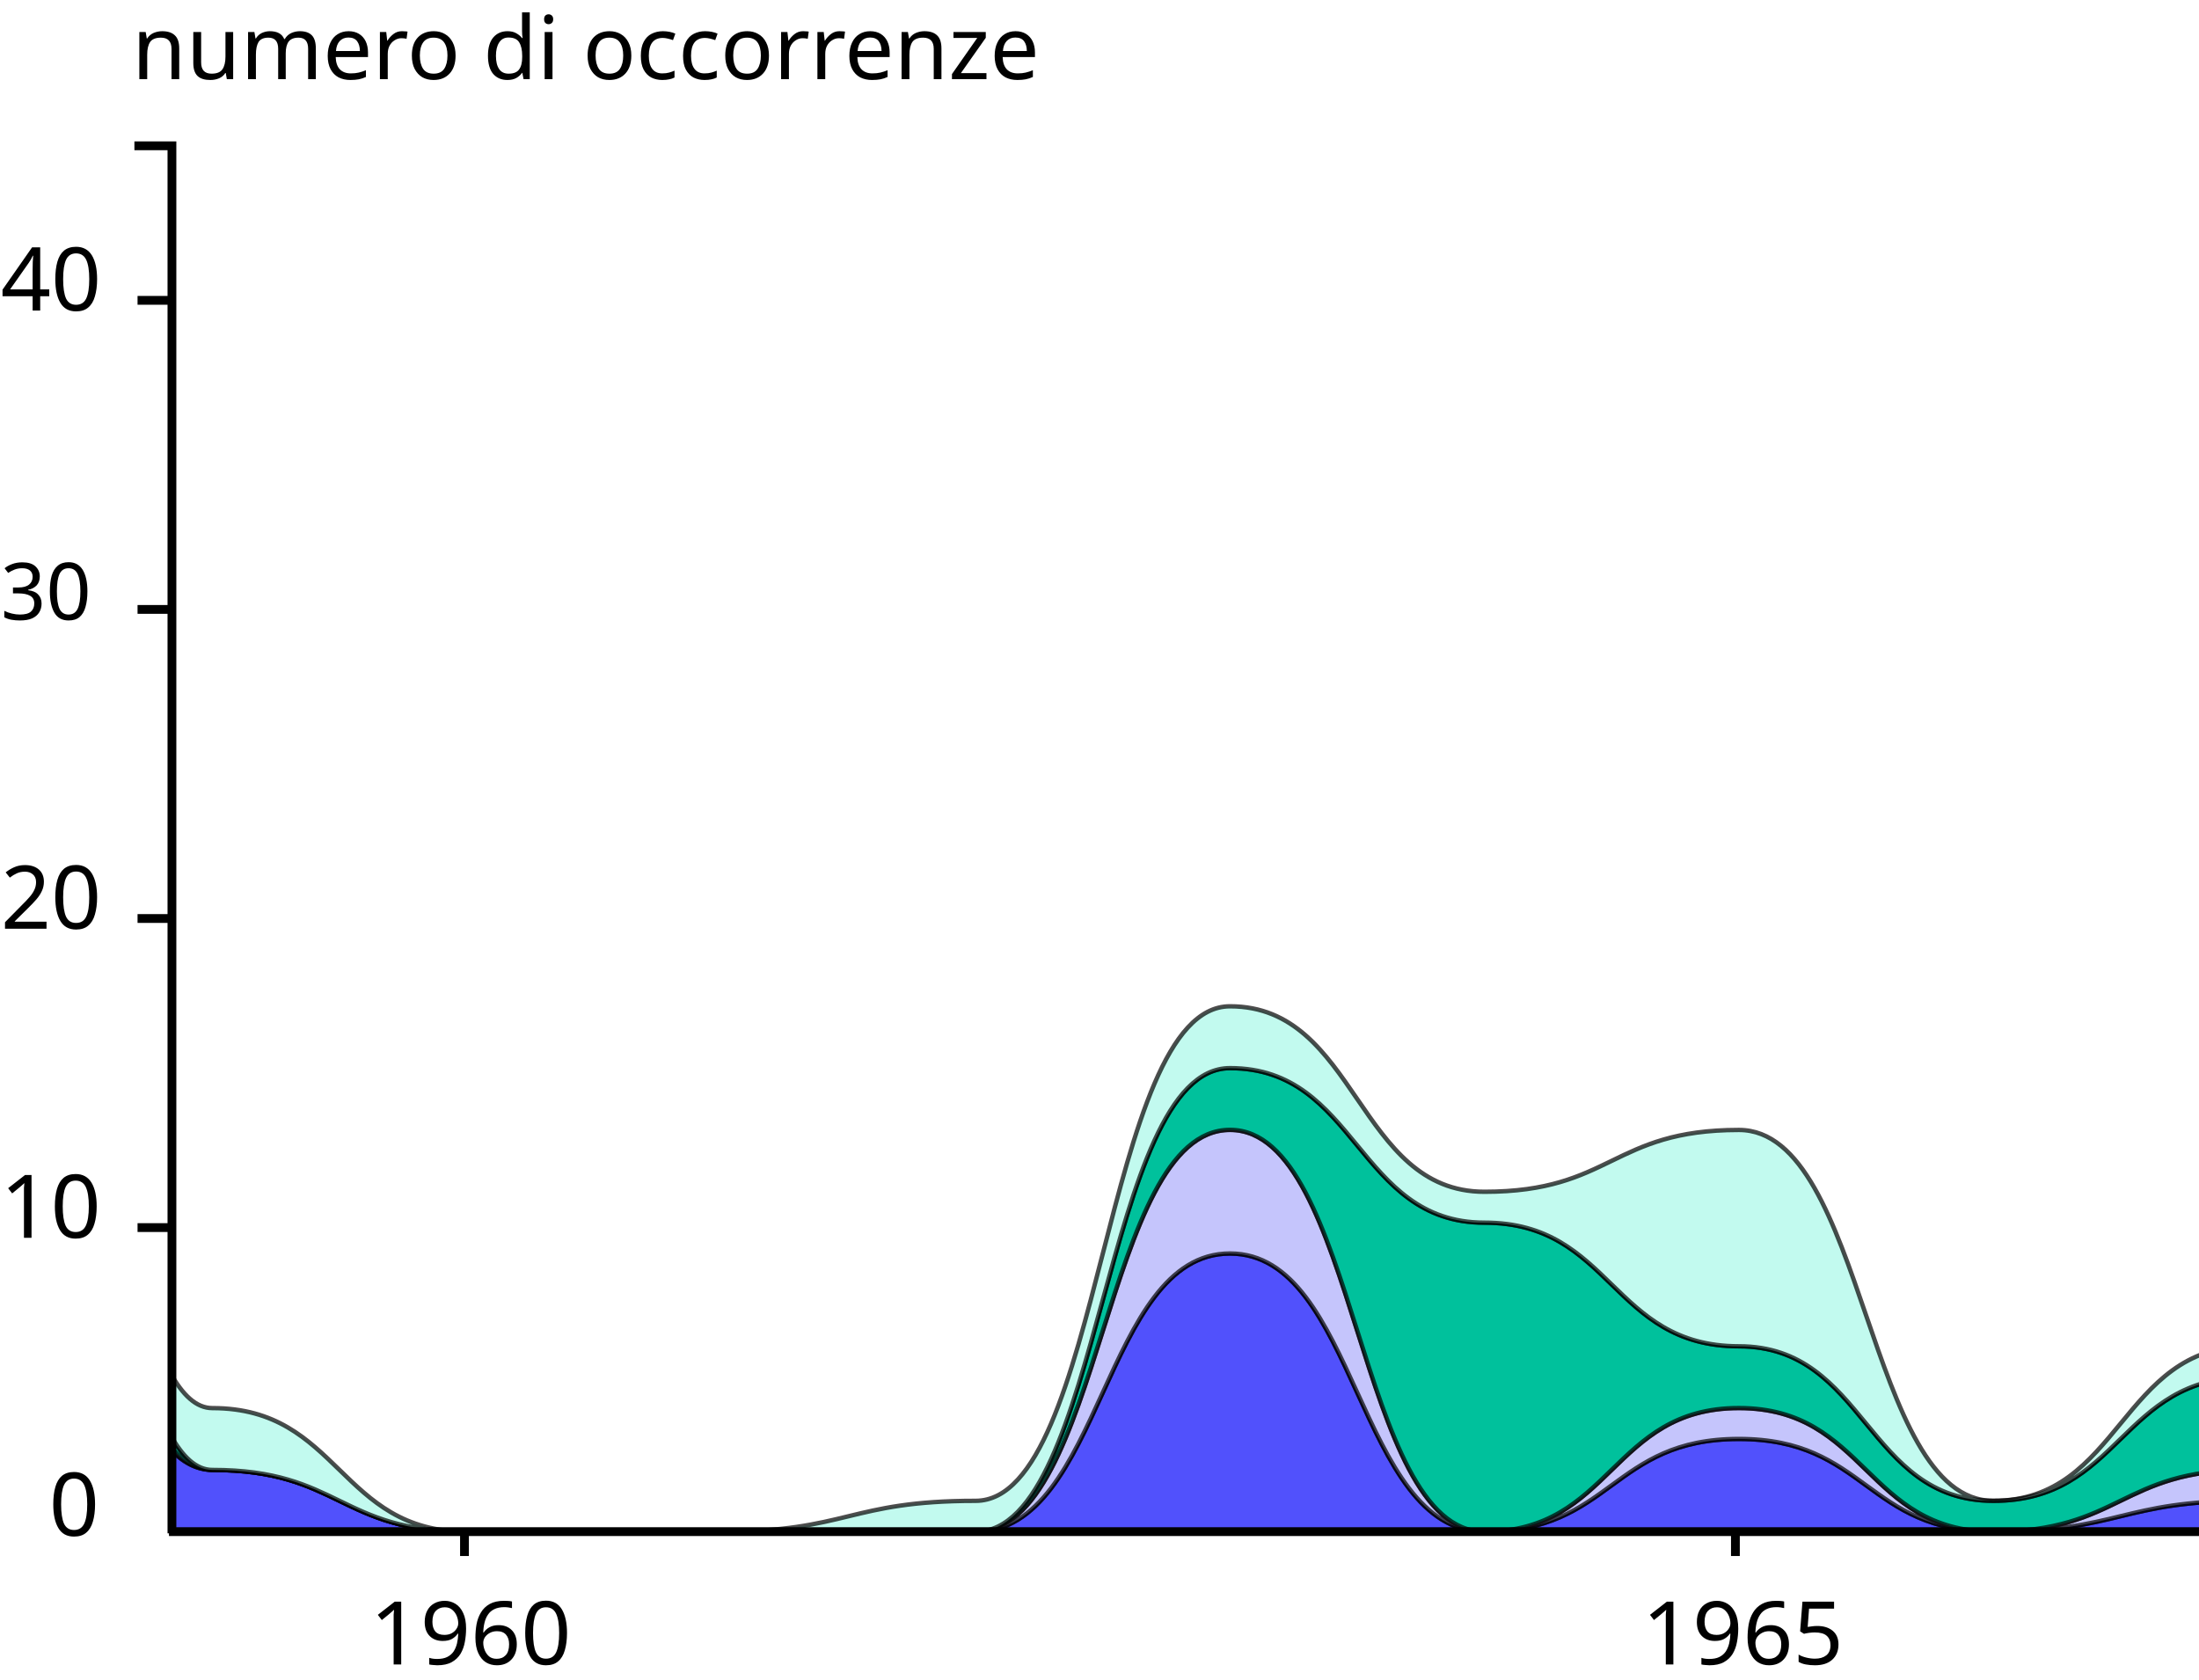
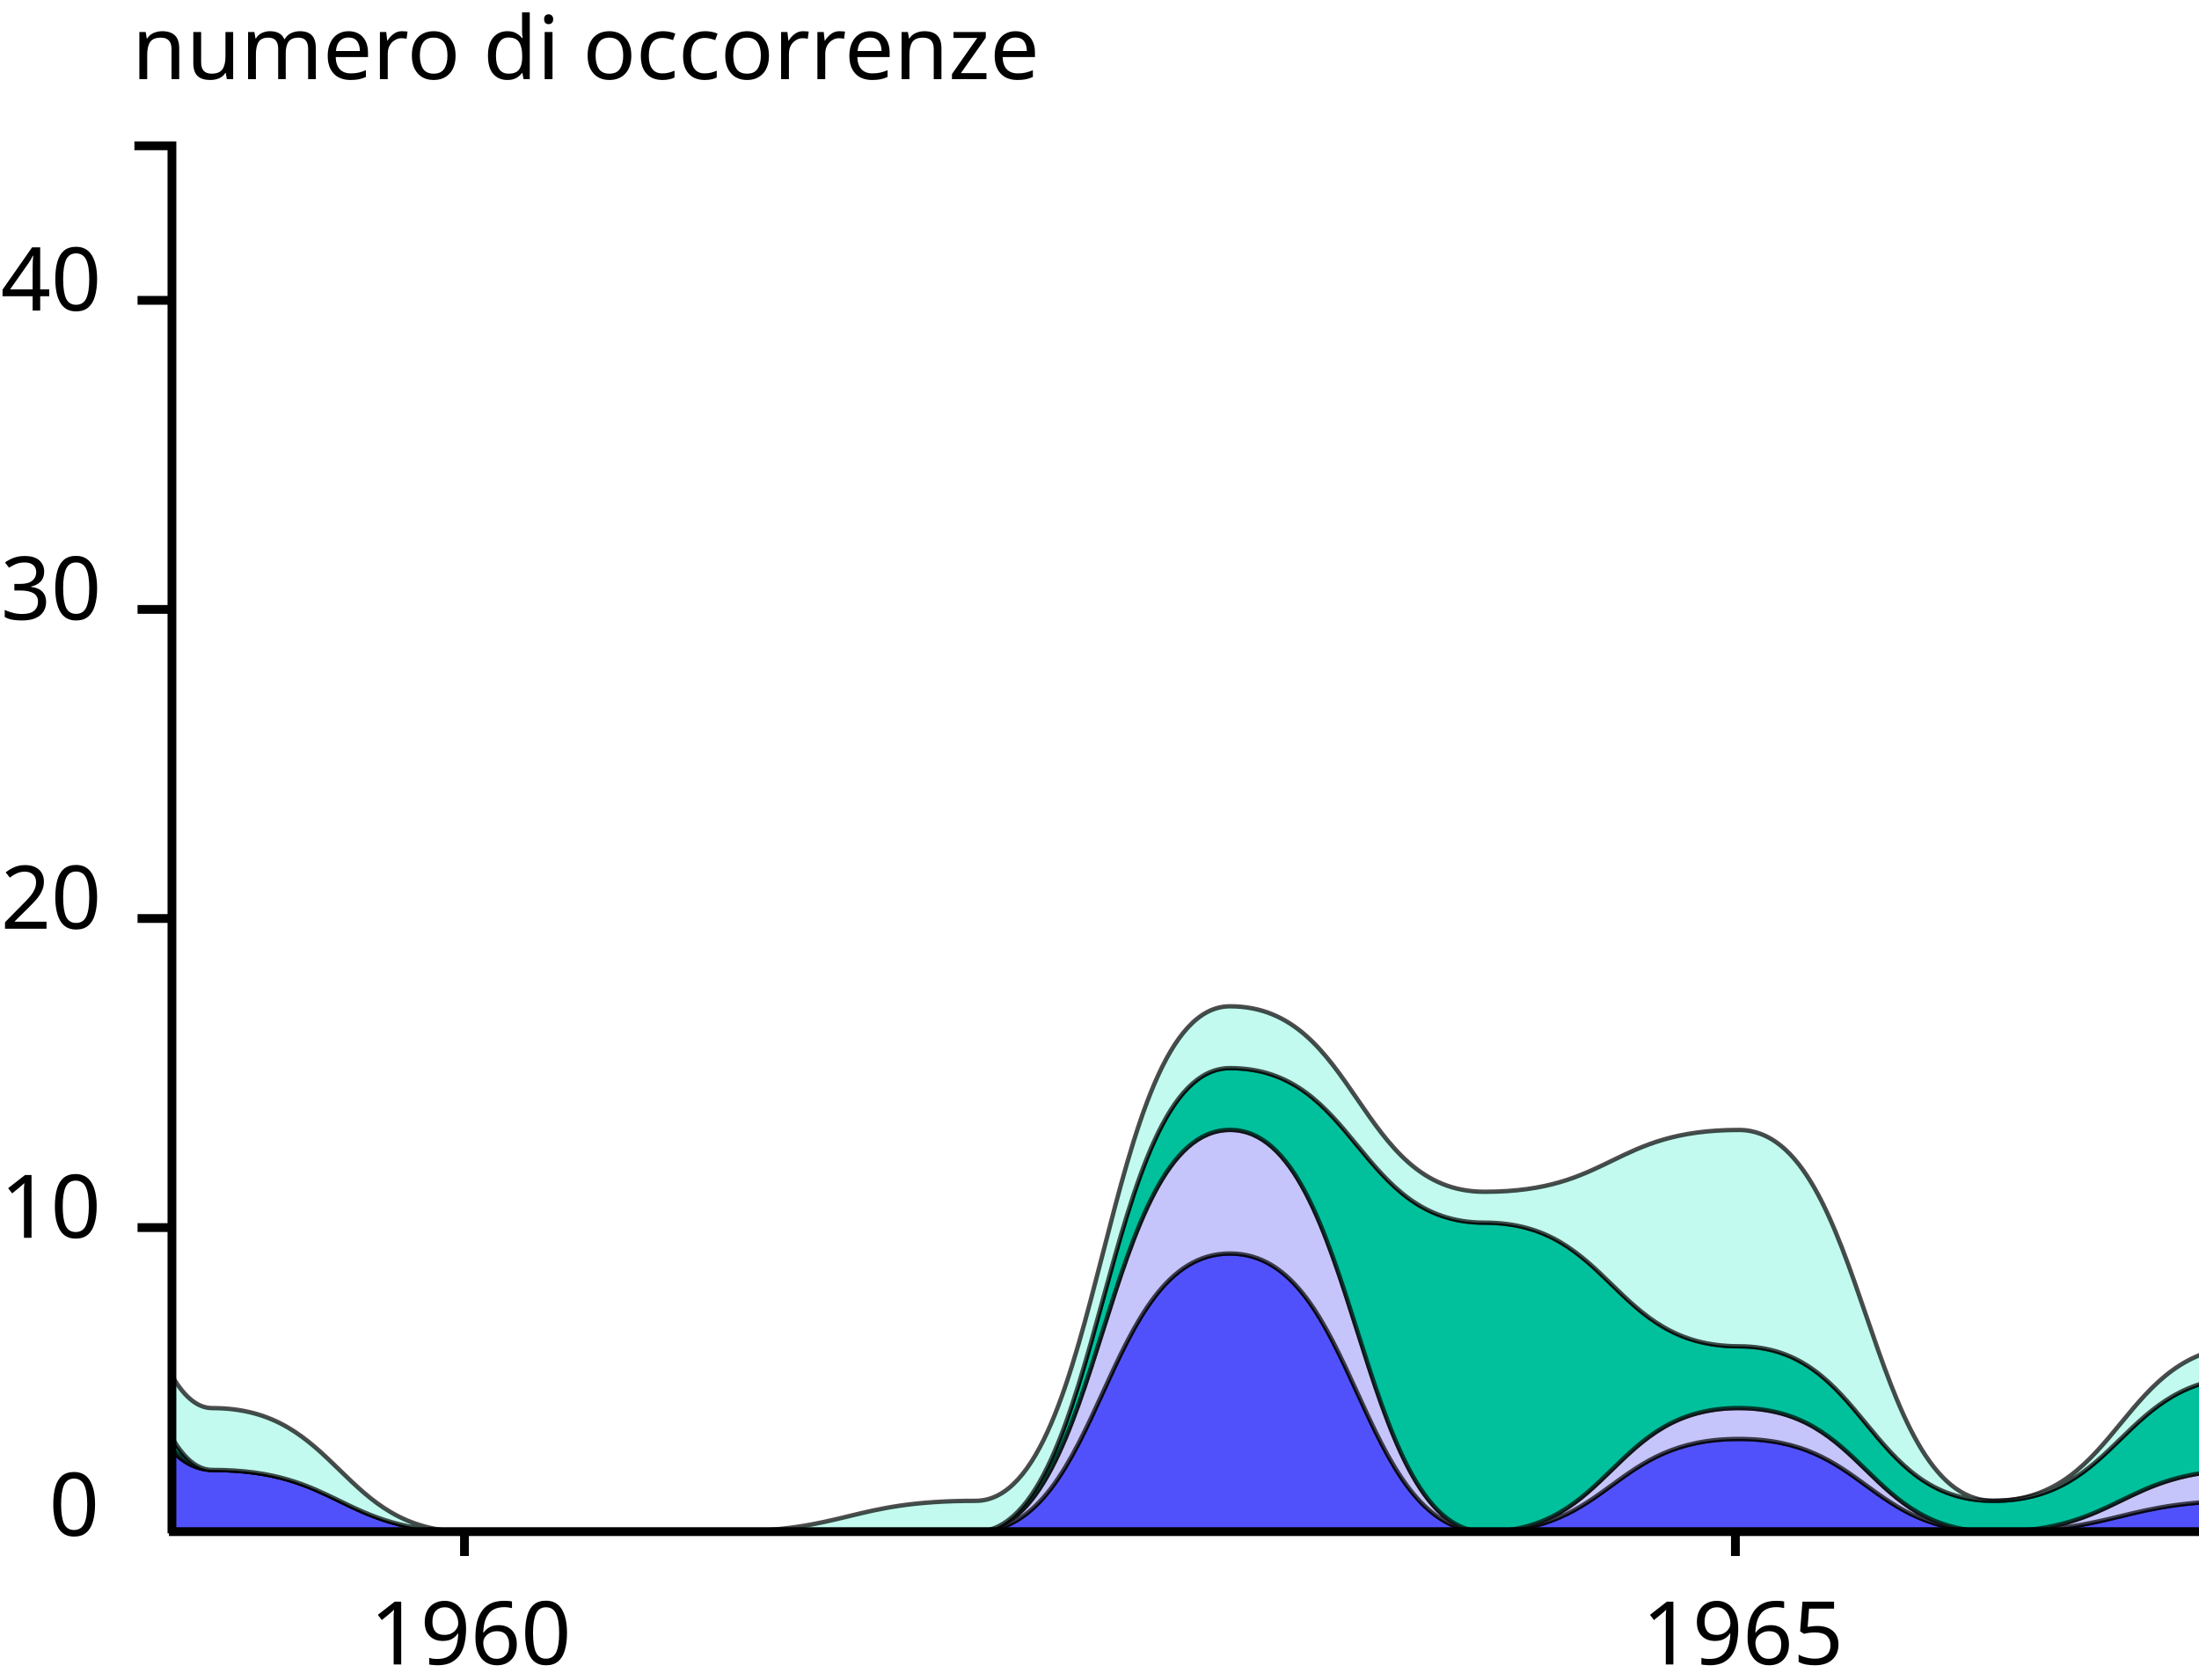
<svg xmlns="http://www.w3.org/2000/svg" width="250" height="191" viewBox="0 0 250 191">
  <defs>
    <clipPath id="clip-path">
      <rect width="231.244" height="159.697" fill="none" />
    </clipPath>
    <clipPath id="clip-path-2">
      <rect id="Rectangle_19223" data-name="Rectangle 19223" width="236.244" height="159.697" fill="none" />
    </clipPath>
    <clipPath id="clip-zoom-01">
      <rect width="250" height="191" />
    </clipPath>
  </defs>
  <g id="zoom-01" clip-path="url(#clip-zoom-01)">
    <g id="Group_24061" data-name="Group 24061" transform="translate(-2 -5)">
      <g id="Group_24062" data-name="Group 24062" transform="translate(0.675 19.357)" style="isolation: isolate">
        <g id="Group_23" data-name="Group 23" transform="translate(-0.638)">
          <g id="date" transform="translate(44.029 164.875)">
            <text id="_1980" data-name="1980" transform="translate(578.546 9)" font-size="9" font-family="HKGrotesk-Regular, HK Grotesk">
              <tspan x="0" y="0">1980</tspan>
            </text>
            <text id="_1984" data-name="1984" transform="translate(691.208 9)" font-size="9" font-family="HKGrotesk-Regular, HK Grotesk">
              <tspan x="0" y="0">1984</tspan>
            </text>
          </g>
          <g id="Scroll_Group_1" data-name="Scroll Group 1" transform="translate(21.636)" clip-path="url(#clip-path)" style="isolation: isolate">
            <g id="Scroll_Group_2" data-name="Scroll Group 2" clip-path="url(#clip-path-2)" style="isolation: isolate">
              <g id="Group_20" data-name="Group 20" transform="translate(-458.354 5.17)">
                <path id="Path_10" data-name="Path 10" d="M40,197.251c43.389,0,43.389-10.542,57.852-10.542h28.926c14.463,0,14.463-42.168,28.926-42.168s14.463,49.2,28.926,49.2,14.463,3.514,28.926,3.514,14.463-7.028,28.926-7.028,14.463,7.028,28.926,7.028,14.463-14.056,28.926-14.056,14.463,10.542,28.926,10.542,14.463-17.569,28.926-17.569,14.463,21.086,28.926,21.086,14.463-3.514,28.926-3.514,14.463,3.514,28.926,3.514S459.425,134,473.889,134s14.463,56.223,28.926,56.223,14.463,7.028,28.926,7.028h57.852c14.463,0,14.463-31.626,28.926-31.626s14.463,31.626,28.926,31.626,14.463-10.542,28.926-10.542,14.463,10.542,28.926,10.542,14.463-3.514,28.926-3.514,14.463,3.514,28.926,3.514H821c14.463,0,14.463-10.542,28.926-10.542s14.463-17.569,28.926-17.569,14.463,28.112,28.926,28.112h57.852c14.463,0,14.463-7.028,28.926-7.028s14.463-3.514,28.926-3.514,14.463,10.542,28.926,10.542,14.463-24.6,28.926-24.6,14.463,24.6,28.926,24.6h57.852c14.463,0,14.463-3.514,28.926-3.514s14.463,3.514,28.926,3.514Z" transform="translate(-40 -42.639)" fill="#5151fc" stroke="rgba(0,0,0,0.7)" stroke-width="0.5" />
                <path id="Path_11" data-name="Path 11" d="M40,198.057c43.389,0,43.389-10.542,57.852-10.542h28.926c14.463,0,14.463-45.681,28.926-45.681s14.463,49.2,28.926,49.2,14.463,7.028,28.926,7.028,14.463-7.028,28.926-7.028,14.463,7.028,28.926,7.028S285.871,184,300.335,184s14.463,7.028,28.926,7.028,14.463-14.056,28.926-14.056,14.463,21.086,28.926,21.086,14.463-3.514,28.926-3.514,14.463,3.514,28.926,3.514,14.463-70.279,28.926-70.279,14.463,63.251,28.926,63.251,14.463,7.028,28.926,7.028H589.6c14.463,0,14.463-45.681,28.926-45.681s14.463,45.681,28.926,45.681S661.907,184,676.372,184s14.463,14.056,28.926,14.056,14.463-7.028,28.926-7.028,14.463,7.028,28.926,7.028H821c14.463,0,14.463-10.542,28.926-10.542S864.388,159.4,878.851,159.4s14.463,38.654,28.926,38.654H936.7c14.463,0,14.463-3.514,28.926-3.514s14.463-7.028,28.926-7.028h28.926c14.463,0,14.463,10.542,28.926,10.542s14.463-42.168,28.926-42.168,14.463,42.168,28.926,42.168h28.926c14.463,0,14.463-3.514,28.926-3.514h57.852v3.514c-43.389-3.514-43.389,0-57.852,0h-57.852c-14.463,0-14.463-24.6-28.926-24.6s-14.463,24.6-28.926,24.6-14.464-10.542-28.926-10.542-14.463,3.514-28.926,3.514-14.463,7.028-28.926,7.028H907.777c-14.463,0-14.463-28.112-28.926-28.112s-14.463,17.569-28.926,17.569S835.462,198.055,821,198.055H763.148c-14.463,0-14.463-3.514-28.926-3.514s-14.463,3.514-28.926,3.514-14.463-10.542-28.926-10.542-14.463,10.542-28.926,10.542-14.463-31.626-28.926-31.626-14.463,31.626-28.926,31.626H531.74c-14.463,0-14.463-7.028-28.926-7.028S488.352,134.8,473.888,134.8s-14.463,63.251-28.926,63.251-14.463-3.514-28.926-3.514-14.463,3.514-28.926,3.514-14.463-21.086-28.926-21.086-14.463,17.569-28.926,17.569S314.8,184,300.333,184s-14.463,14.056-28.926,14.056-14.463-7.028-28.926-7.028-14.463,7.028-28.926,7.028-14.463-3.514-28.926-3.514-14.463-49.2-28.926-49.2-14.463,42.168-28.926,42.168H97.852c-14.463,0-14.463,10.542-28.926,10.542Z" transform="translate(-40 -43.445)" fill="#c5c5fc" stroke="rgba(0,0,0,0.7)" stroke-width="0.5" />
                <path id="Path_12" data-name="Path 12" d="M40,202.085c43.389,0,43.389-10.542,57.852-10.542s14.463-7.028,28.926-7.028,14.463-59.737,28.926-59.737,14.463,70.279,28.926,70.279,14.463,3.514,28.926,3.514,14.463-3.514,28.926-3.514,14.463,7.028,28.926,7.028,14.463-28.112,28.926-28.112S314.8,181,329.261,181s14.463-3.514,28.926-3.514,14.463,24.6,28.926,24.6,14.463-3.514,28.926-3.514,14.463-3.514,28.926-3.514,14.463-94.877,28.926-94.877,14.463,94.877,28.926,94.877,14.463,7.028,28.926,7.028H589.6c14.463,0,14.463-52.709,28.926-52.709s14.463,17.569,28.926,17.569S661.91,181,676.373,181s14.463,17.569,28.926,17.569,14.463-14.056,28.926-14.056,14.463,14.056,28.926,14.056,14.463,3.514,28.926,3.514H821c14.463,0,14.463-10.542,28.926-10.542s14.463-42.168,28.926-42.168,14.463,45.681,28.926,45.681,14.463,7.028,28.926,7.028,14.463-7.028,28.926-7.028,14.463-3.514,28.926-3.514,14.463-3.514,28.926-3.514,14.463,14.056,28.926,14.056,14.463-105.418,28.926-105.418,14.463,94.877,28.926,94.877,14.463,10.542,28.926,10.542,14.463-3.514,28.926-3.514,14.463-10.542,28.926-10.542,14.463,10.542,28.926,10.542h-57.852c-14.464,0-14.464,3.514-28.926,3.514h-28.926c-14.463,0-14.463-42.168-28.926-42.168s-14.463,42.168-28.926,42.168-14.464-10.542-28.926-10.542H994.555c-14.463,0-14.463,7.028-28.926,7.028s-14.463,3.514-28.926,3.514H907.777c-14.463,0-14.463-38.654-28.926-38.654s-14.463,28.112-28.926,28.112S835.462,202.085,821,202.085H763.148c-14.463,0-14.463-7.028-28.926-7.028s-14.463,7.028-28.926,7.028-14.463-14.056-28.926-14.056-14.463,14.056-28.926,14.056S632.981,156.4,618.518,156.4s-14.463,45.681-28.926,45.681H531.74c-14.463,0-14.463-7.028-28.926-7.028s-14.463-63.248-28.925-63.248-14.463,70.279-28.926,70.279-14.463-3.514-28.926-3.514-14.463,3.514-28.926,3.514S372.648,181,358.185,181s-14.463,14.056-28.926,14.056-14.463-7.028-28.926-7.028-14.463,14.056-28.926,14.056-14.463-7.028-28.926-7.028-14.463,7.028-28.926,7.028-14.463-7.028-28.926-7.028-14.463-49.2-28.926-49.2-14.461,45.676-28.925,45.676H97.852c-14.463,0-14.463,10.542-28.926,10.542Z" transform="translate(-40 -47.472)" fill="#00c19c" stroke="rgba(0,0,0,0.7)" stroke-width="0.5" />
                <path id="Path_13" data-name="Path 13" d="M40,207.726c43.389,0,43.389-10.542,57.852-10.542s14.463-10.542,28.926-10.542S141.241,123.39,155.7,123.39,170.167,200.7,184.63,200.7s14.463-3.514,28.926-3.514,14.463,3.514,28.926,3.514,14.463,7.028,28.926,7.028,14.463-28.112,28.926-28.112,14.463,3.514,28.926,3.514h28.926c14.463,0,14.463,24.6,28.926,24.6s14.463-3.514,28.926-3.514,14.463-7.028,28.926-7.028,14.463-98.391,28.926-98.391,14.463,94.877,28.926,94.877,14.463,14.056,28.926,14.056h28.926c14.463,0,14.463-3.514,28.926-3.514s14.463-56.223,28.926-56.223,14.463,21.086,28.926,21.086,14.463-7.028,28.926-7.028,14.463,42.168,28.926,42.168,14.463-17.569,28.926-17.569,14.463,17.569,28.926,17.569,14.463,3.514,28.926,3.514H821c14.463,0,14.463-14.056,28.926-14.056s14.463-56.223,28.926-56.223S893.314,200.7,907.777,200.7H936.7c14.463,0,14.463-7.028,28.926-7.028h57.852c14.463,0,14.463,14.056,28.926,14.056s14.463-154.614,28.926-154.614,14.463,144.073,28.926,144.073,14.463,3.514,28.926,3.514,14.463-3.514,28.926-3.514,14.463-14.056,28.926-14.056,14.463,21.086,28.926,21.086h0c-43.389-10.542-43.389,0-57.852,0s-14.463,3.514-28.926,3.514-14.463-10.542-28.926-10.542-14.463-94.877-28.926-94.877-14.463,105.418-28.926,105.418-14.464-14.056-28.926-14.056-14.463,3.514-28.926,3.514-14.463,3.514-28.926,3.514-14.463,7.028-28.926,7.028S922.24,200.7,907.777,200.7s-14.463-45.681-28.926-45.681-14.463,42.168-28.926,42.168S835.462,207.73,821,207.73H792.073c-14.463,0-14.463-3.514-28.926-3.514s-14.463-14.056-28.926-14.056-14.463,14.056-28.926,14.056-14.463-17.569-28.926-17.569-14.463-14.056-28.926-14.056-14.463-17.569-28.926-17.569-14.463,52.709-28.926,52.709H531.74c-14.463,0-14.463-7.028-28.926-7.028s-14.463-94.877-28.926-94.877S459.426,200.7,444.962,200.7s-14.463,3.514-28.926,3.514-14.463,3.514-28.926,3.514-14.463-24.6-28.926-24.6-14.463,3.514-28.926,3.514-14.463-7.028-28.926-7.028-14.463,28.112-28.926,28.112S256.943,200.7,242.48,200.7s-14.463,3.514-28.926,3.514-14.463-3.514-28.926-3.514-14.463-70.279-28.926-70.279-14.463,59.737-28.926,59.737-14.463,7.028-28.926,7.028S83.387,207.73,68.923,207.73Z" transform="translate(-40 -53.113)" fill="#c2faef" stroke="rgba(0,0,0,0.7)" stroke-width="0.5" />
              </g>
            </g>
          </g>
          <path id="Path_14" data-name="Path 14" d="M230.789,0H0" transform="translate(21.173 159.774)" fill="none" stroke="#000" stroke-width="1" />
          <line id="Line_23" data-name="Line 23" y2="2.765" transform="translate(54.769 159.782)" fill="none" stroke="#000" stroke-width="1" />
          <line id="Line_24" data-name="Line 24" y2="2.765" transform="translate(199.257 159.782)" fill="none" stroke="#000" stroke-width="1" />
        </g>
      </g>
      <text id="numero_di_occorrenze" data-name="numero di occorrenze" transform="translate(17 14)" font-size="10" font-family="HKGrotesk-Regular, HK Grotesk">
        <tspan x="0" y="0">numero di occorrenze</tspan>
      </text>
    </g>
    <text id="_1960" data-name="1960" transform="translate(42.066 189.232)" font-size="10" font-family="HKGrotesk-Regular, HK Grotesk">
      <tspan x="0" y="0">1960</tspan>
    </text>
    <text id="_1965" data-name="1965" transform="translate(186.695 189.232)" font-size="10" font-family="HKGrotesk-Regular, HK Grotesk">
      <tspan x="0" y="0">1965</tspan>
    </text>
    <g id="Group_22" data-name="Group 22" transform="translate(-1.963 16.576)">
      <text id="_0" data-name="0" transform="translate(7.536 158.025)" font-size="10" font-family="HKGrotesk-Regular, HK Grotesk">
        <tspan x="0" y="0">0</tspan>
      </text>
      <g id="Group_21" data-name="Group 21">
        <line id="Line_19" data-name="Line 19" x1="4.036" transform="translate(17.601 122.988)" fill="none" stroke="#000" stroke-width="1" />
        <text id="_10" data-name="10" transform="translate(2 124.15)" font-size="10" font-family="HKGrotesk-Regular, HK Grotesk">
          <tspan x="0" y="0">10</tspan>
        </text>
        <line id="Line_20" data-name="Line 20" x1="4.036" transform="translate(17.601 87.849)" fill="none" stroke="#000" stroke-width="1" />
        <text id="_20" data-name="20" transform="translate(2.048 89.01)" font-size="10" font-family="HKGrotesk-Regular, HK Grotesk">
          <tspan x="0" y="0">20</tspan>
        </text>
        <line id="Line_21" data-name="Line 21" x1="4.036" transform="translate(17.601 52.709)" fill="none" stroke="#000" stroke-width="1" />
-         <text id="_30" data-name="30" transform="translate(2.048 53.871)" font-size="9" font-family="HKGrotesk-Regular, HK Grotesk">
+         <text id="_30" data-name="30" transform="translate(2.048 53.871)" font-size="10" font-family="HKGrotesk-Regular, HK Grotesk">
          <tspan x="0" y="0">30</tspan>
        </text>
        <line id="Line_22" data-name="Line 22" x1="4.036" transform="translate(17.601 17.57)" fill="none" stroke="#000" stroke-width="1" />
        <text id="_40" data-name="40" transform="translate(2.048 18.732)" font-size="10" font-family="HKGrotesk-Regular, HK Grotesk">
          <tspan x="0" y="0">40</tspan>
        </text>
        <path id="Path_15" data-name="Path 15" d="M-6,50.5h4.266V208.249" transform="translate(23.244 -50.5)" fill="none" stroke="#000" stroke-width="1" />
      </g>
    </g>
  </g>
</svg>
